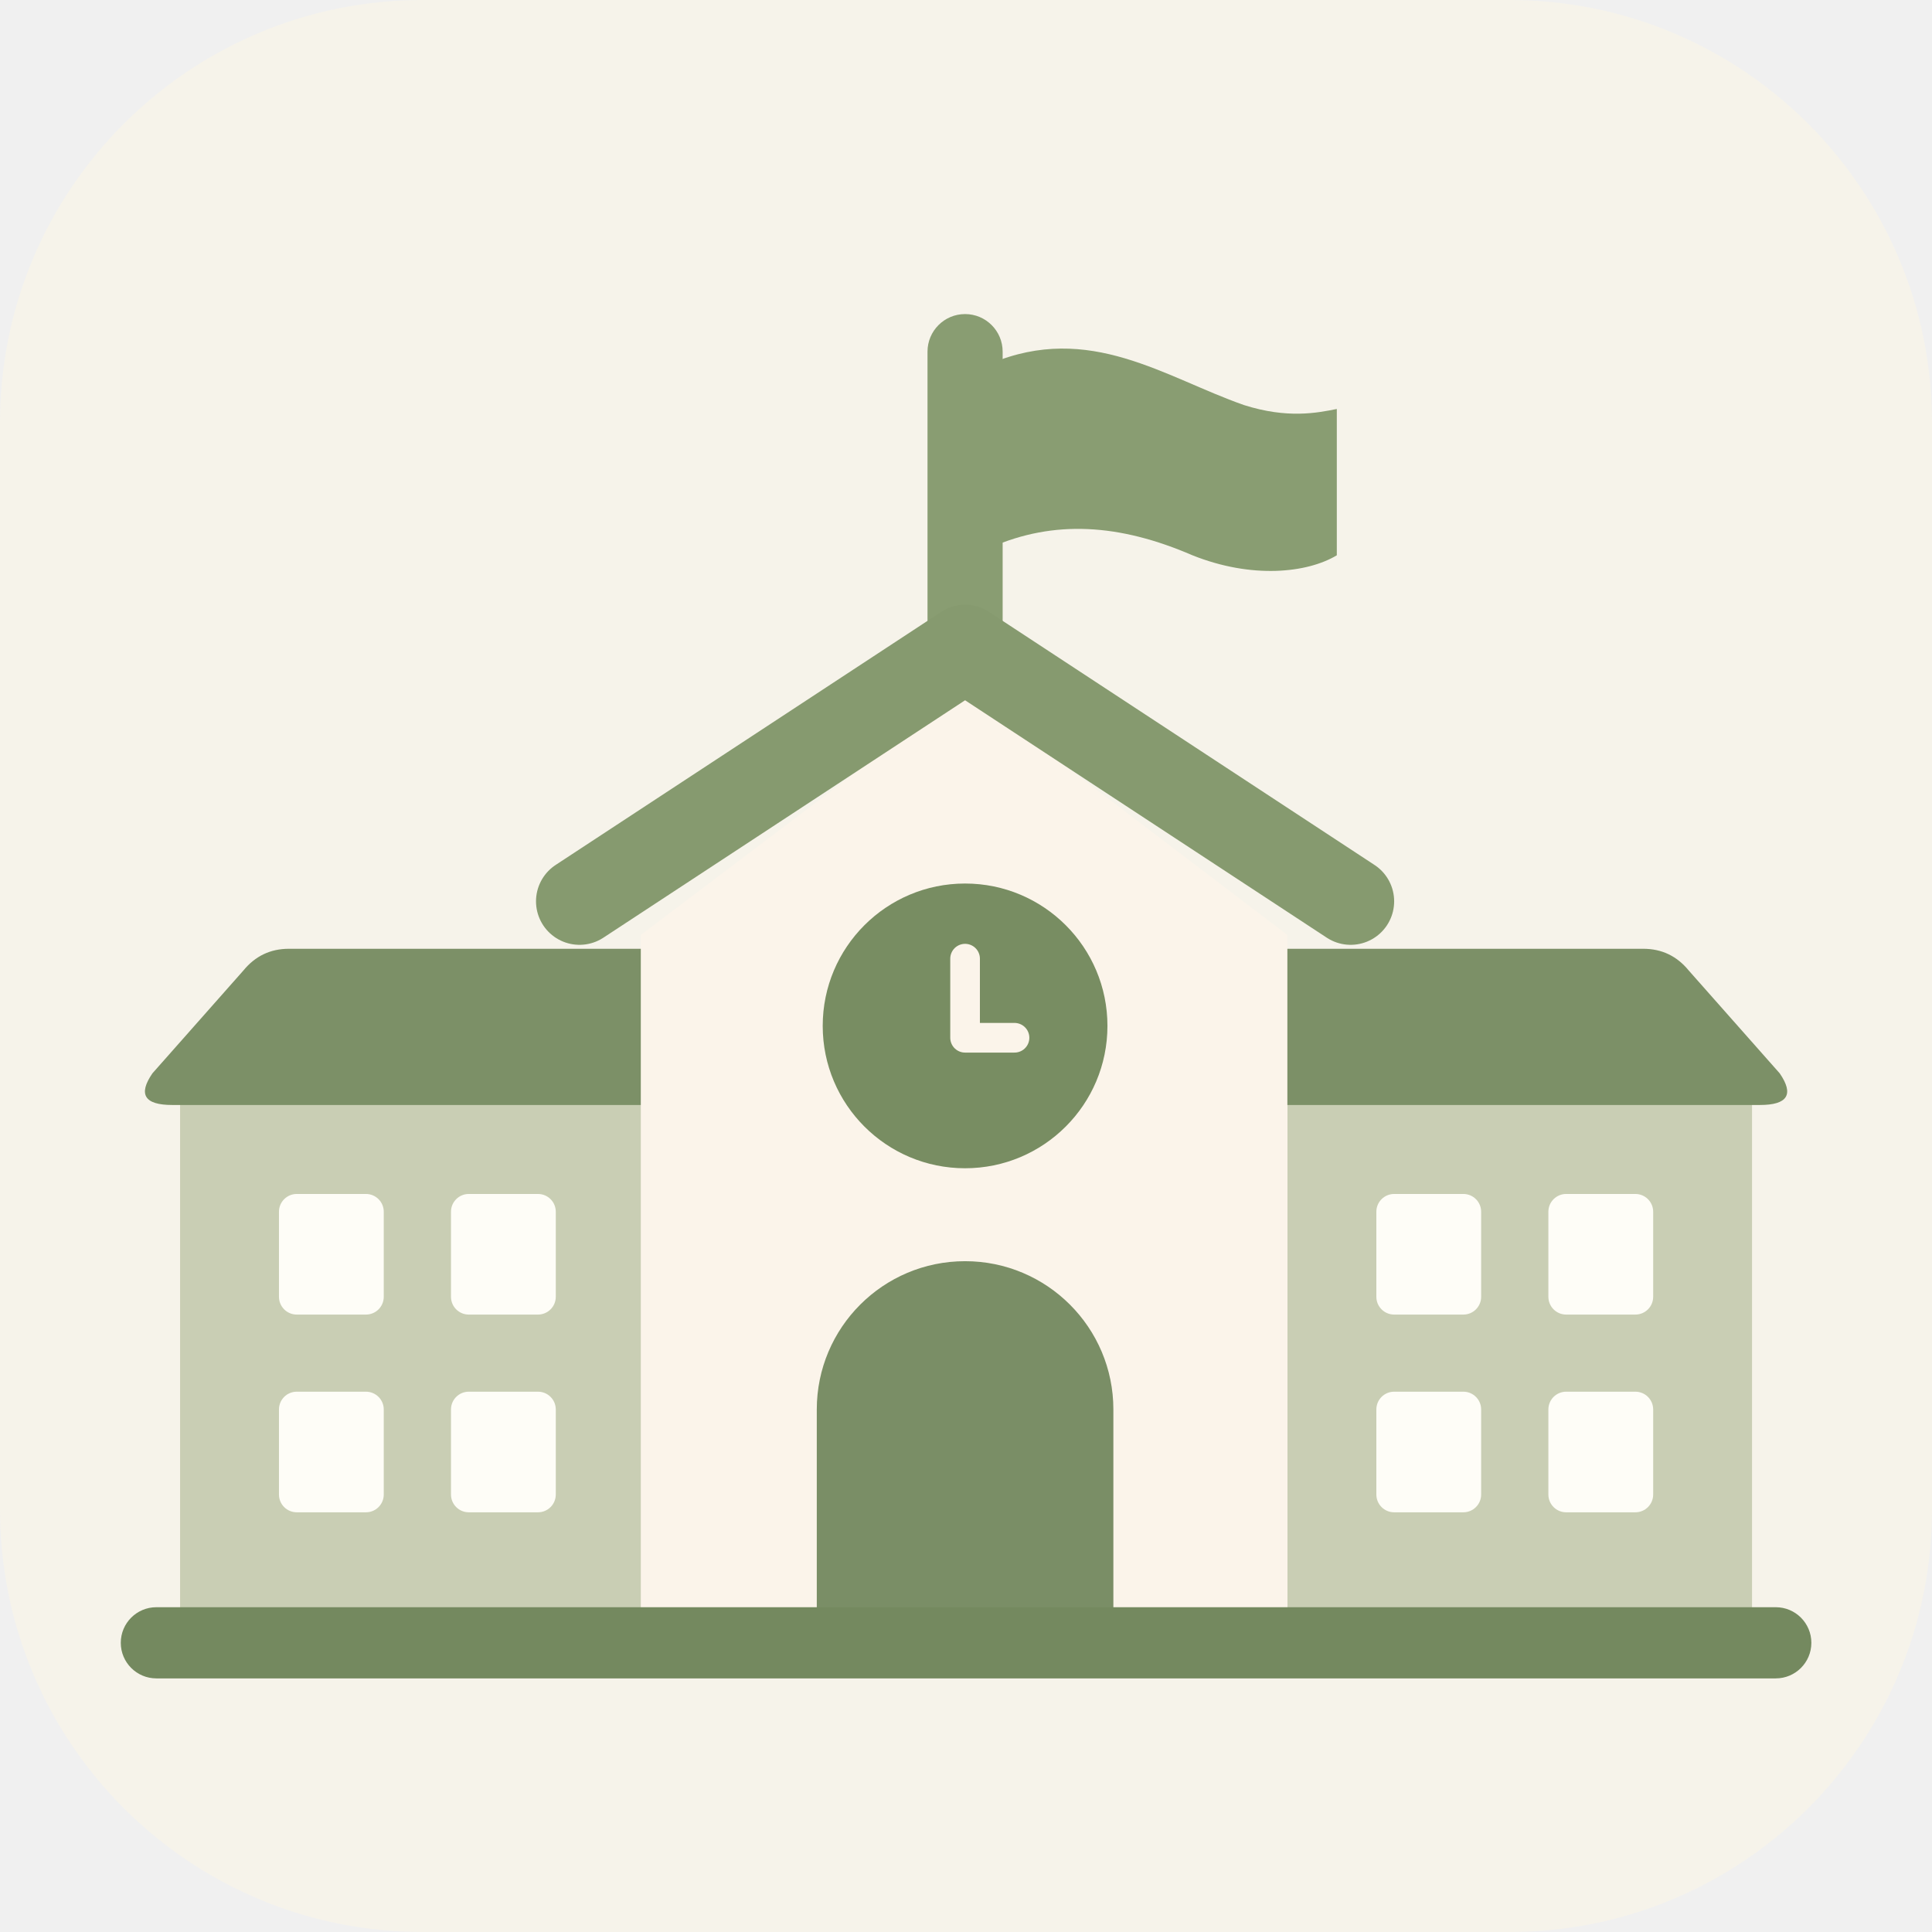
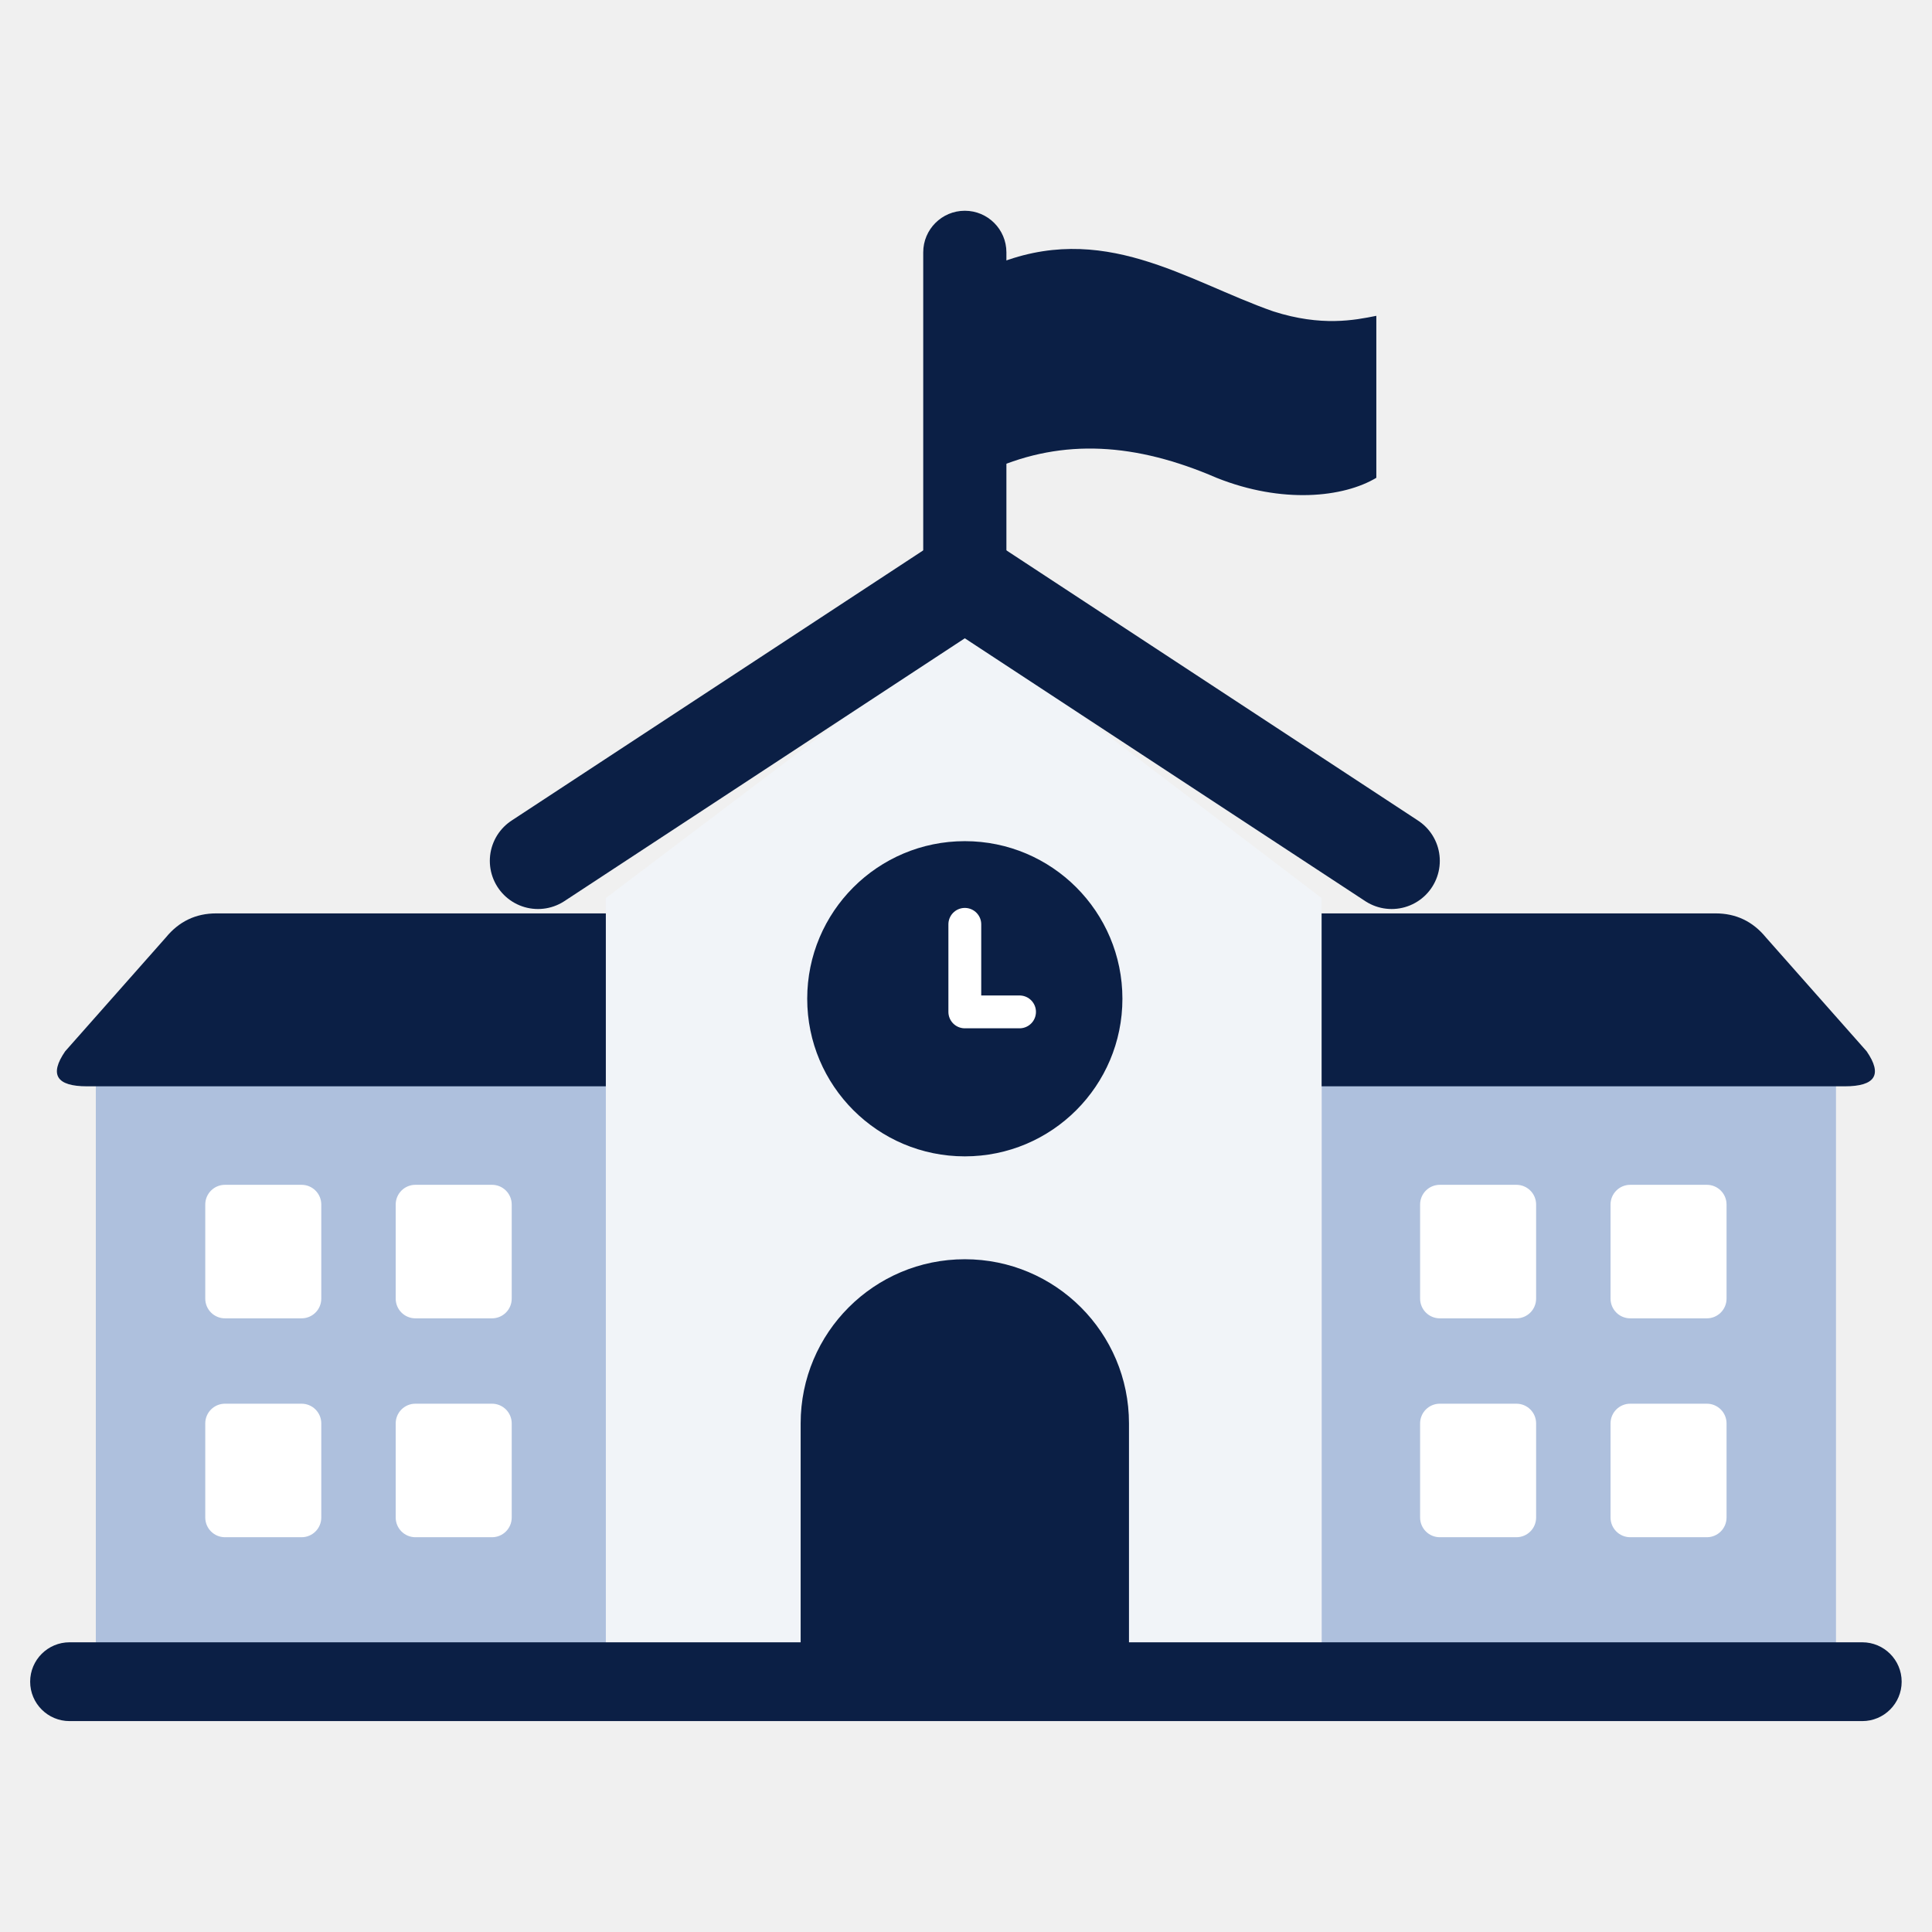
<svg xmlns="http://www.w3.org/2000/svg" viewBox="0 0 64 64">
-   <rect width="64" height="64" rx="14" fill="#f6f3ea" />
-   <g transform="translate(-9.099 -6.495) scale(0.0655)">
-     <rect x="608" y="258" width="38" height="190" rx="19" fill="#899d72" />
-     <path d="M640 283C690 262 728 290 768 304C790 311 805 308 815 306V380C800 389 772 392 742 380C705 364 672 362 640 376Z" fill="#899d72" />
-     <path d="M230 655H465V915H230Z" fill="#c9ceb4" />
-     <path d="M790 655H1025V915H790Z" fill="#c9ceb4" />
-     <path d="M216 642 262 590Q271 579 285 579H470V658H226Q205 658 216 642Z" fill="#7c9067" />
-     <path d="M1039 642 993 590Q984 579 970 579H785V658H1029Q1050 658 1039 642Z" fill="#7c9067" />
-     <path d="M463 572 627 448 790 572V915H463Z" fill="#fbf4ea" />
-     <path d="M432 555 627 427 822 555" fill="none" stroke="#869a6f" stroke-width="44" stroke-linecap="round" stroke-linejoin="round" />
-     <circle cx="627" cy="618" r="72" fill="#788d62" />
-     <path d="M627 584V624H652" fill="none" stroke="#fbf4ea" stroke-width="15" stroke-linecap="round" stroke-linejoin="round" />
-     <path d="M552 915V812A75 75 0 0 1 702 812V915Z" fill="#7a8e66" />
-     <g fill="#fefdf7">
+   <g transform="translate(-13.503 -11.726) scale(0.07251)">
+     <rect x="608" y="258" width="38" height="190" rx="19" fill="#0b1f45" />
+     <path d="M640 283C690 262 728 290 768 304C790 311 805 308 815 306V380C800 389 772 392 742 380C705 364 672 362 640 376Z" fill="#0b1f45" />
+     <path d="M230 655H465V915H230Z" fill="#aec0dd" />
+     <path d="M790 655H1025V915H790Z" fill="#aec0dd" />
+     <path d="M216 642 262 590Q271 579 285 579H470V658H226Q205 658 216 642Z" fill="#0b1f45" />
+     <path d="M1039 642 993 590Q984 579 970 579H785V658H1029Q1050 658 1039 642Z" fill="#0b1f45" />
+     <path d="M463 572 627 448 790 572V915H463Z" fill="#f1f4f8" />
+     <path d="M432 555 627 427 822 555" fill="none" stroke="#0b1f45" stroke-width="44" stroke-linecap="round" stroke-linejoin="round" />
+     <circle cx="627" cy="618" r="72" fill="#0b1f45" />
+     <path d="M627 584V624H652" fill="none" stroke="#ffffff" stroke-width="15" stroke-linecap="round" stroke-linejoin="round" />
+     <path d="M552 915V812A75 75 0 0 1 702 812V915Z" fill="#0b1f45" />
+     <g fill="#ffffff">
      <rect x="280" y="703" width="53" height="61" rx="9" />
      <rect x="367" y="703" width="53" height="61" rx="9" />
      <rect x="280" y="803" width="53" height="61" rx="9" />
      <rect x="367" y="803" width="53" height="61" rx="9" />
      <rect x="835" y="703" width="53" height="61" rx="9" />
      <rect x="922" y="703" width="53" height="61" rx="9" />
      <rect x="835" y="803" width="53" height="61" rx="9" />
      <rect x="922" y="803" width="53" height="61" rx="9" />
    </g>
-     <rect x="200" y="912" width="855" height="36" rx="18" fill="#74895f" />
+     <rect x="200" y="912" width="855" height="36" rx="18" fill="#0b1f45" />
  </g>
</svg>
